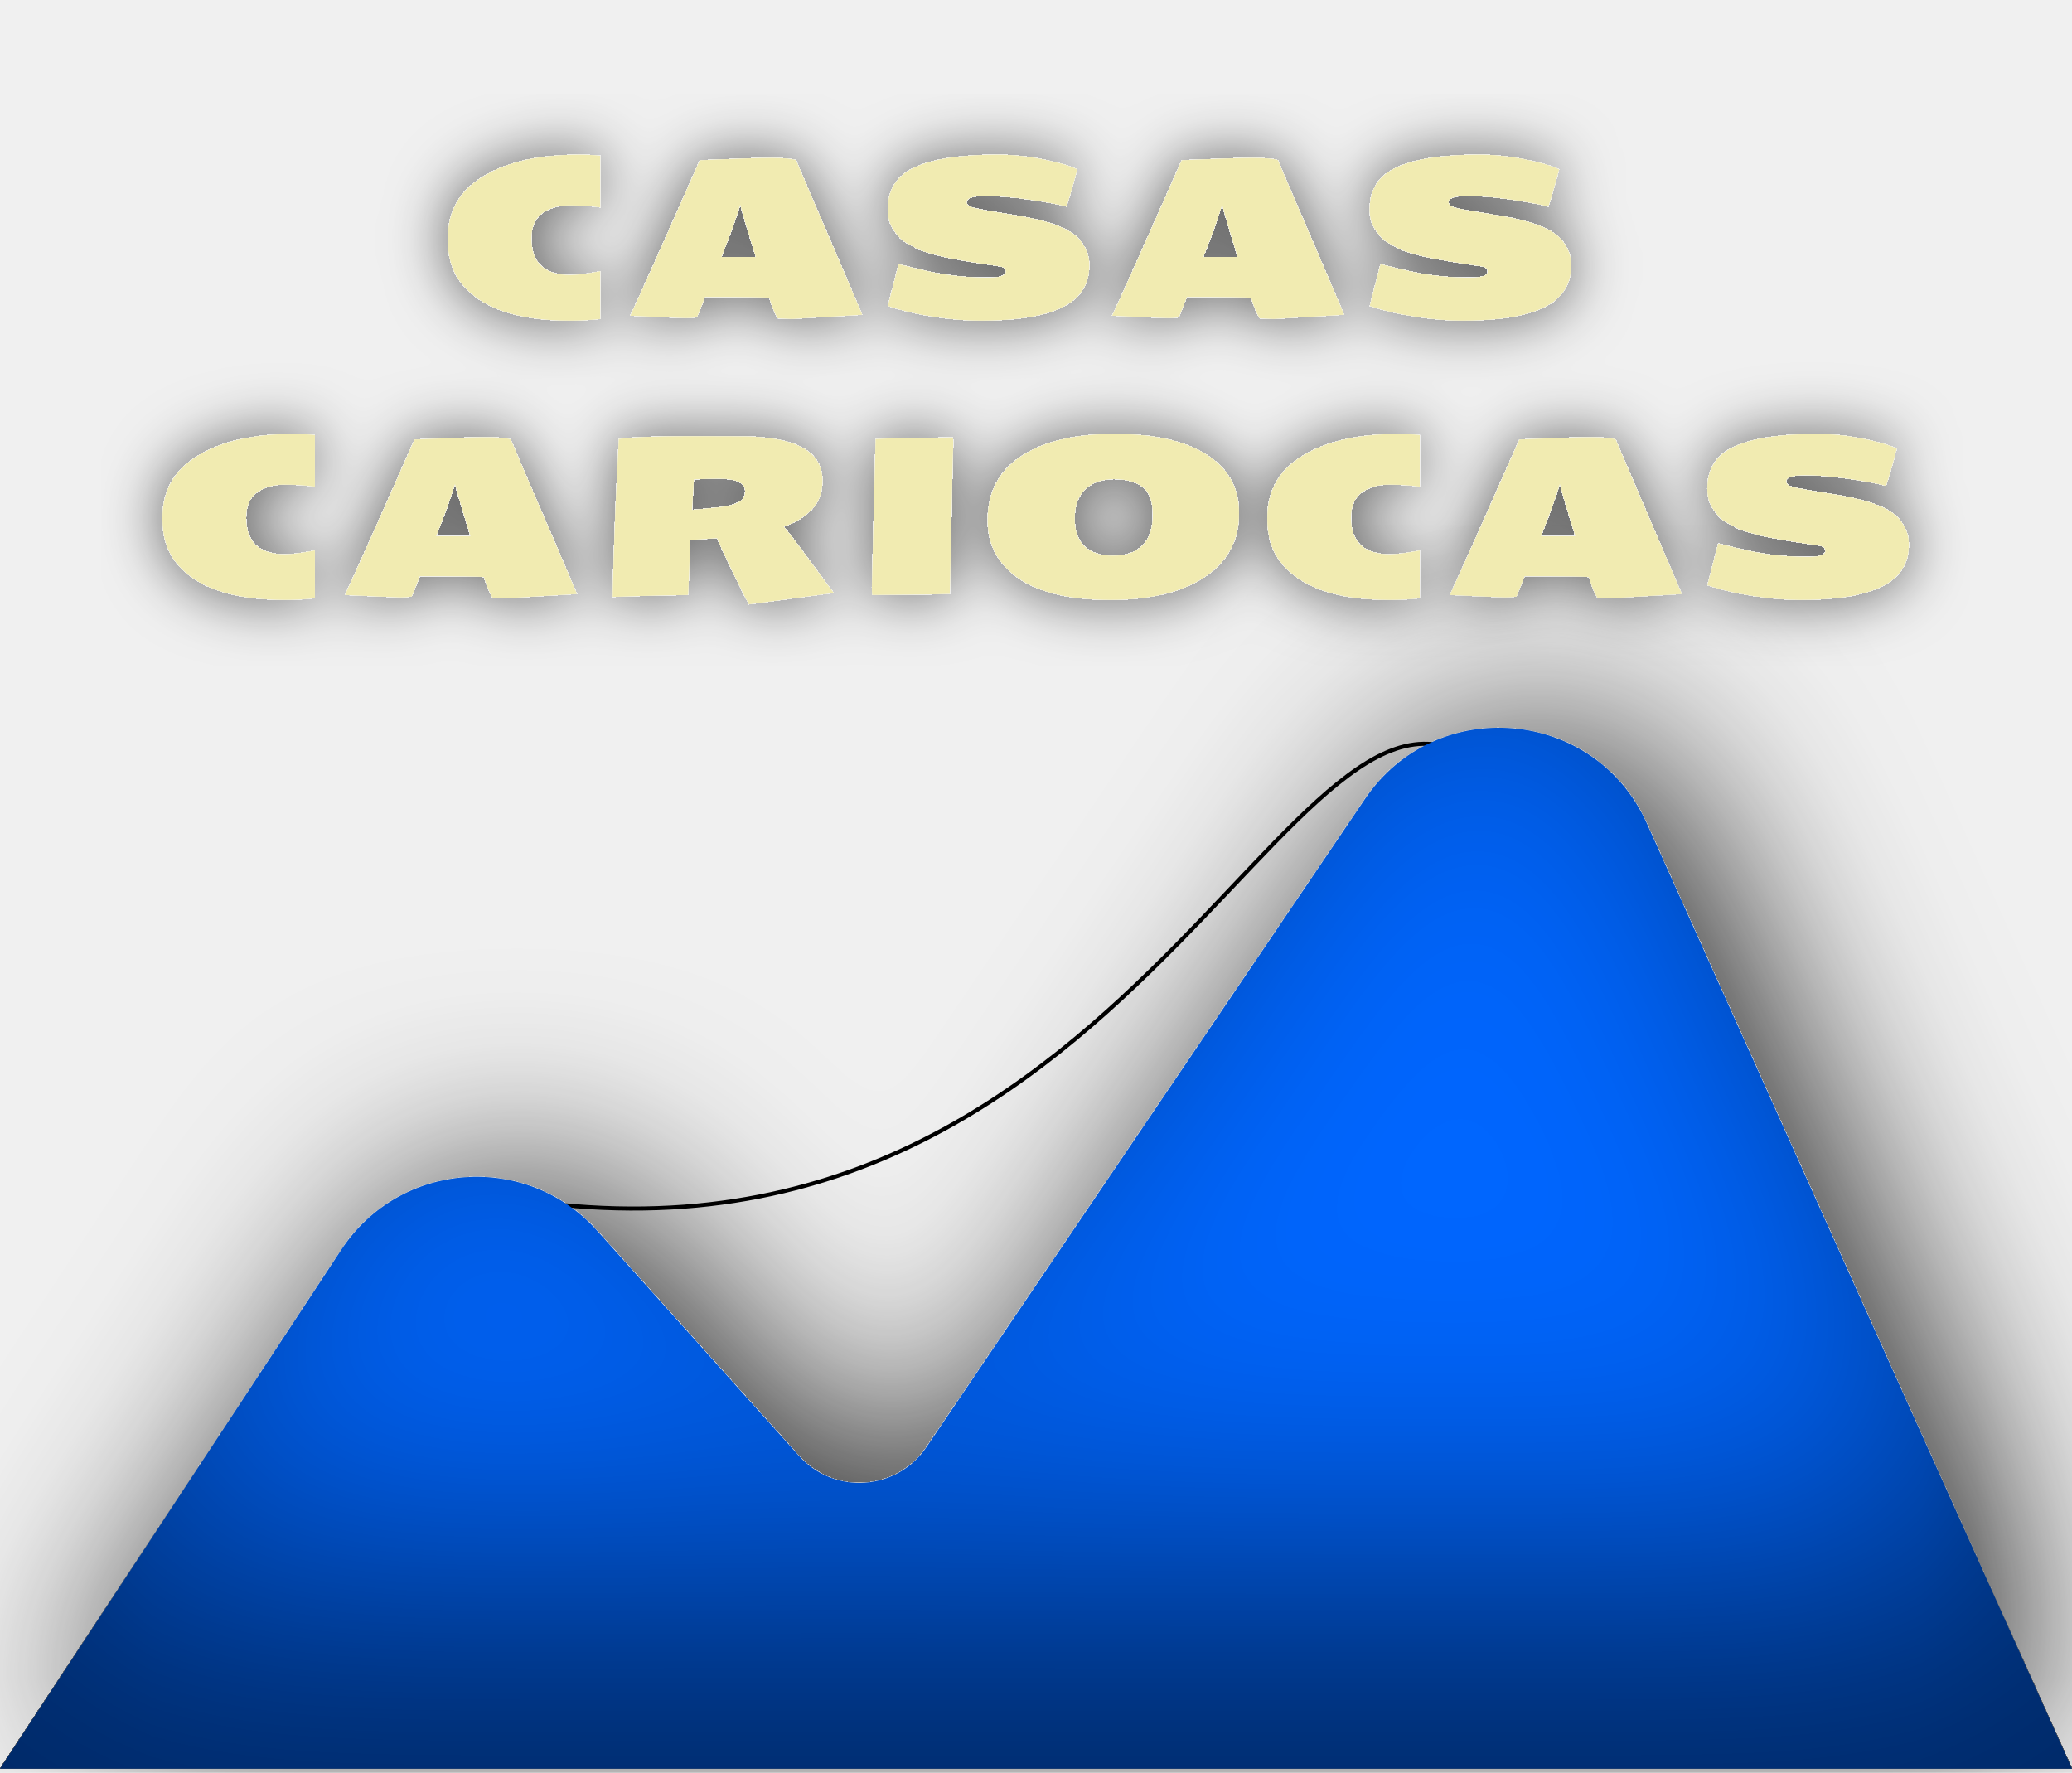
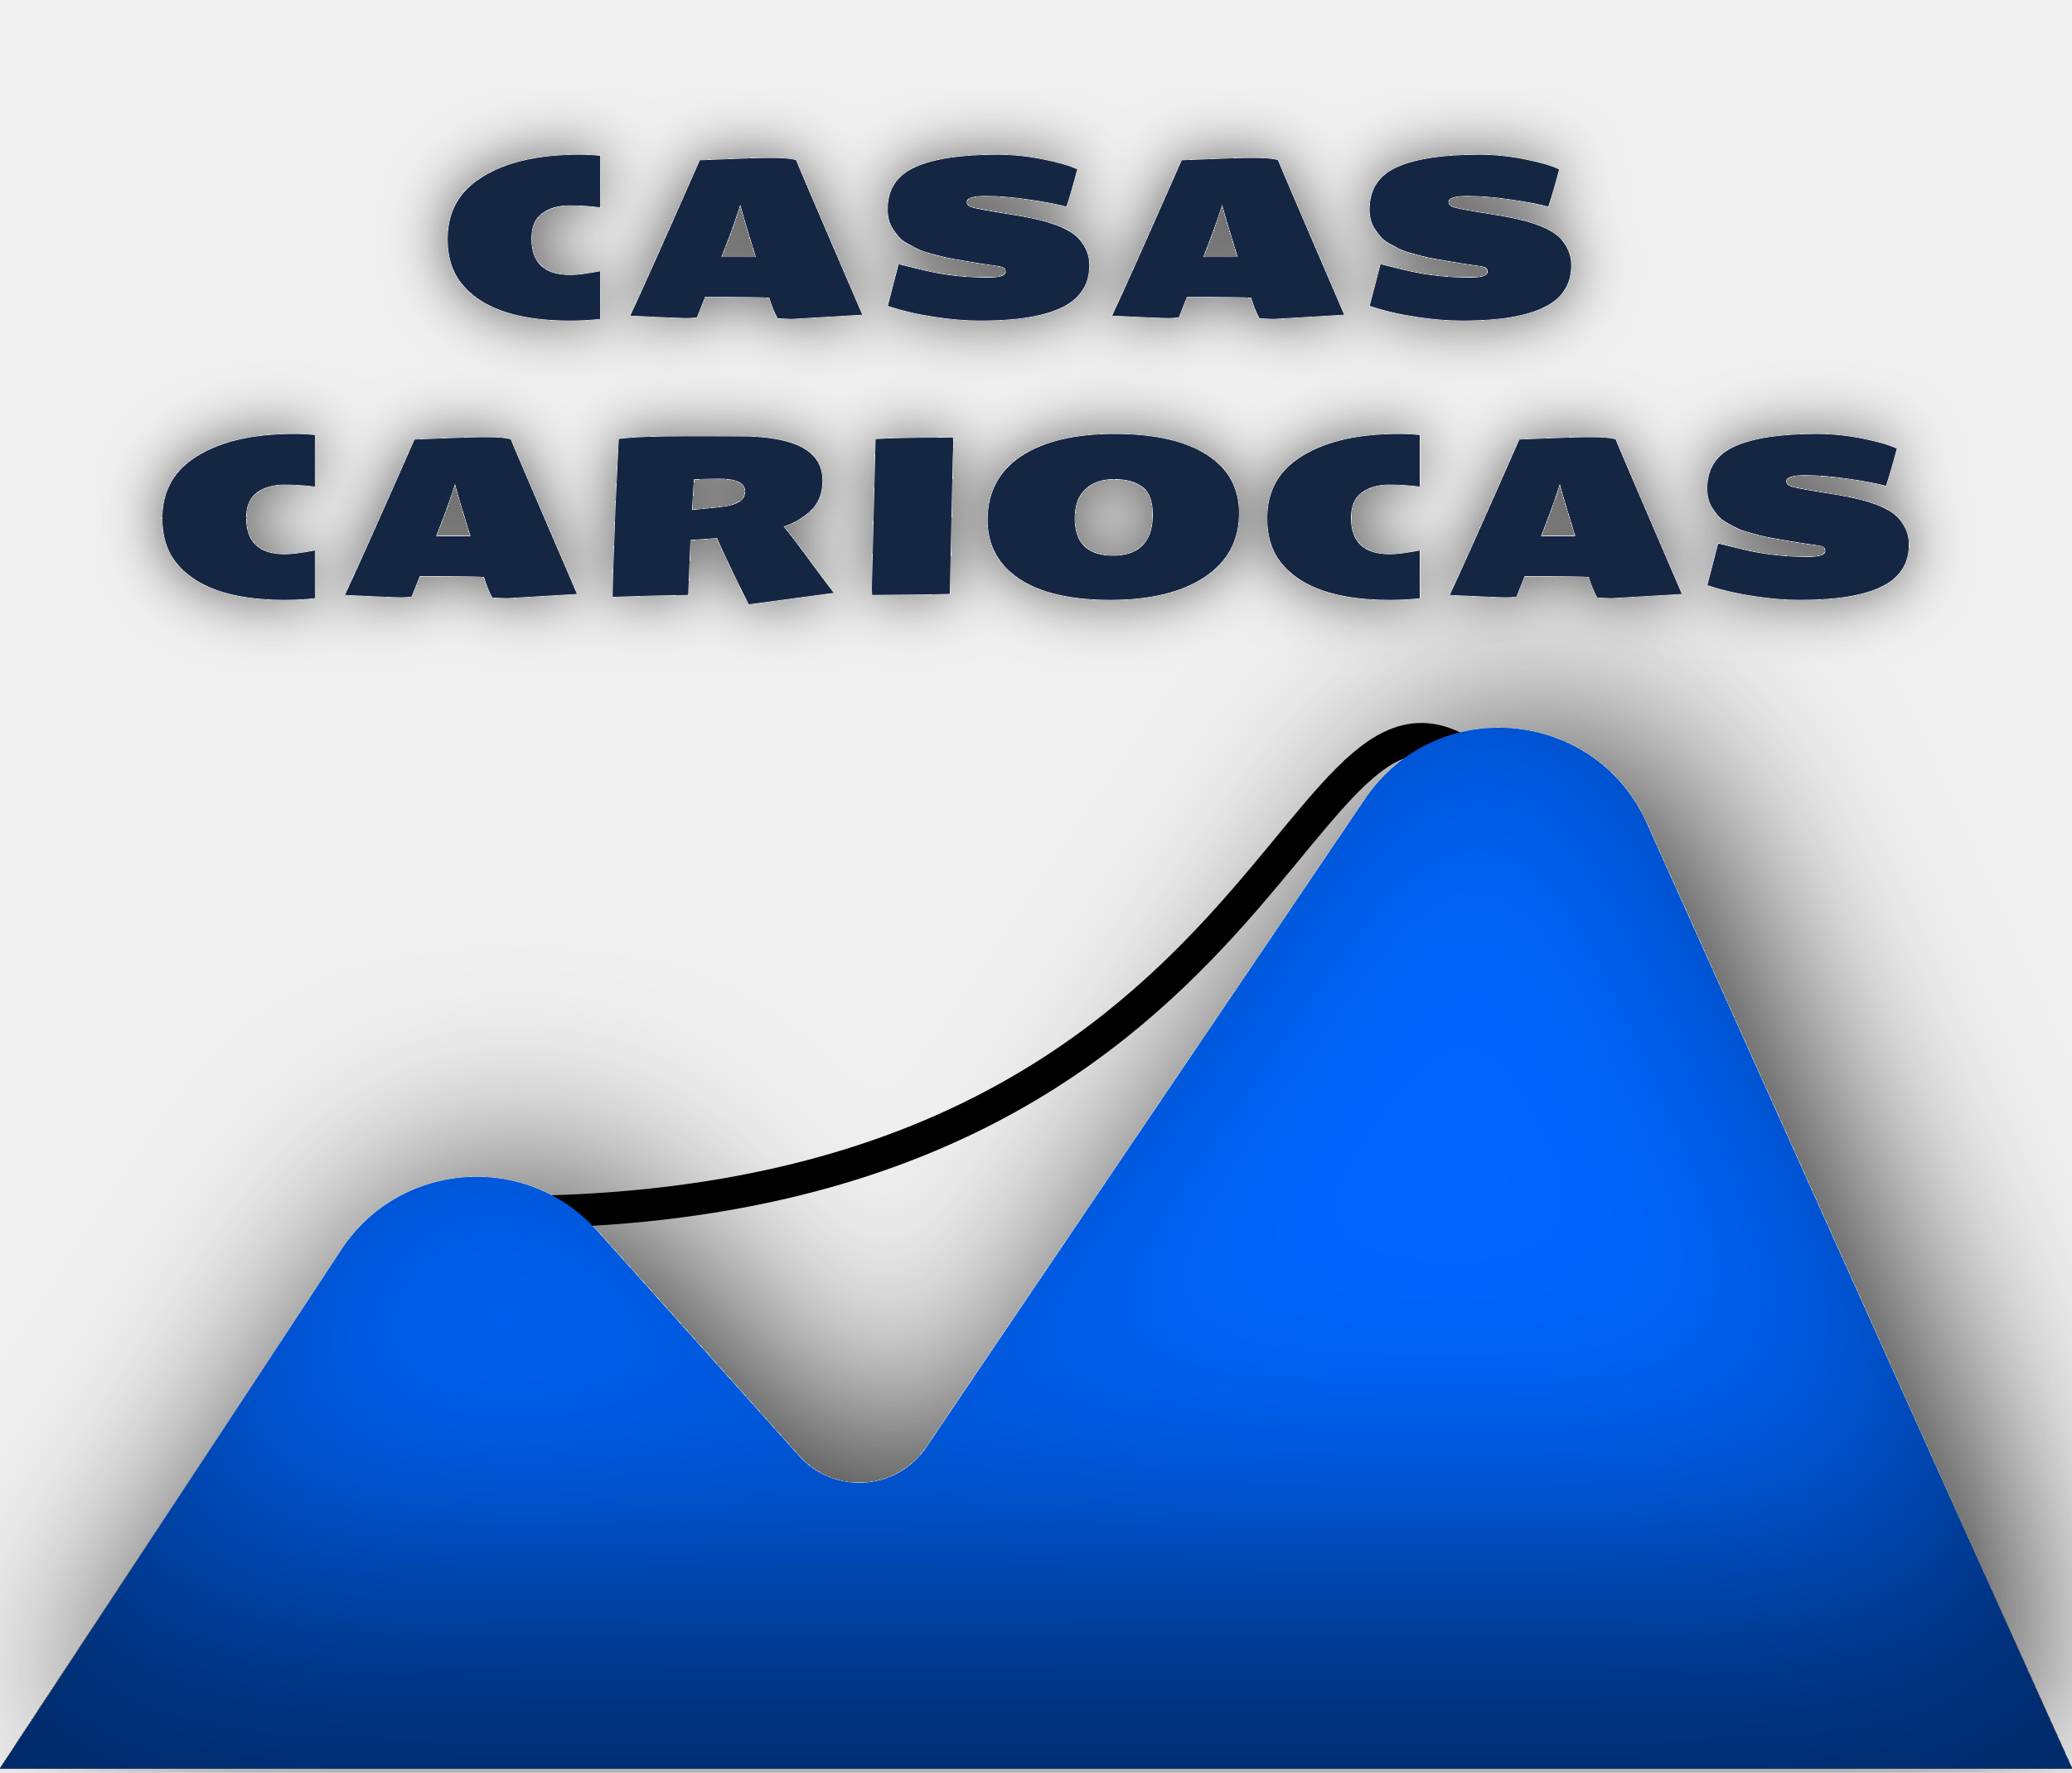
<svg xmlns="http://www.w3.org/2000/svg" width="512" height="438" viewBox="0 0 512 438" fill="none">
  <g clip-path="url(#clip0)">
-     <path d="M112 293.257C279 331.914 319 146.775 367.5 190.5" stroke="black" />
+     <path d="M125 299.5C322 299.5 319 146.775 367.5 190.5" stroke="black" stroke-width="8" />
    <g filter="url(#filter0_di)">
      <path d="M0 437L84.338 308.781C98.757 286.859 130.024 284.524 147.539 304.061L197.453 359.735C206.138 369.423 221.616 368.369 228.908 357.593L337.311 197.392C354.864 171.452 394.07 174.836 406.919 203.399L512 437H0Z" fill="#0066FF" />
    </g>
    <g filter="url(#filter1_d)">
-       <path d="M110.631 59.094C110.631 52.792 113.12 47.913 118.097 44.458C124.059 40.304 132.402 38.227 143.126 38.227C144.988 38.227 146.716 38.317 148.31 38.496V51.225C145.964 50.903 143.422 50.742 140.683 50.742C137.961 50.742 135.714 51.395 133.942 52.702C132.187 54.009 131.31 56.086 131.31 58.933C131.31 64.948 134.524 67.956 140.951 67.956C142.58 67.956 145.033 67.643 148.31 67.016V78.806C145.875 79.074 143.386 79.209 140.844 79.209C127.685 79.209 118.688 76.058 113.854 69.755C111.706 66.962 110.631 63.408 110.631 59.094ZM186.767 63.498C184.815 57.214 183.535 52.908 182.926 50.581C181.924 53.732 180.93 56.578 179.945 59.121C178.961 61.663 178.397 63.122 178.253 63.498H186.767ZM174.225 73.354L172.211 78.403C171.298 78.528 170.394 78.591 169.499 78.591C168.603 78.591 164.02 78.394 155.749 78C157.807 73.685 163.537 60.884 172.936 39.597C174.064 39.561 176.579 39.462 180.482 39.301C184.403 39.122 187.814 39.033 190.714 39.033C193.615 39.033 195.611 39.212 196.703 39.57C196.811 39.928 201.51 50.903 210.802 72.495L213.058 77.758C201.671 78.457 195.862 78.806 195.629 78.806C195.414 78.806 194.259 78.752 192.165 78.644C191.359 77.194 190.67 75.502 190.097 73.569C188.951 73.426 183.66 73.354 174.225 73.354ZM258.524 77.409C256.251 78.054 253.798 78.51 251.166 78.779C248.534 79.065 245.508 79.209 242.089 79.209C238.669 79.209 234.927 78.895 230.863 78.269C226.799 77.66 222.977 76.765 219.396 75.583C219.468 75.279 220.336 71.922 222.001 65.512C222.001 65.387 222.073 65.324 222.216 65.324C225.438 66.13 227.909 66.721 229.628 67.097C234.193 68.099 239.072 68.601 244.264 68.601C247.111 68.601 248.534 68.108 248.534 67.124C248.534 66.676 248.391 66.363 248.104 66.184C247.818 65.987 247.317 65.835 246.601 65.727C245.884 65.62 244.73 65.45 243.136 65.217C241.543 64.966 240.325 64.769 239.484 64.626C238.642 64.483 237.461 64.277 235.939 64.008C234.417 63.74 233.253 63.498 232.448 63.283C231.66 63.068 230.639 62.791 229.386 62.451C228.151 62.093 227.193 61.734 226.513 61.377C225.832 61.018 225.045 60.589 224.149 60.087C223.254 59.586 222.574 59.049 222.108 58.476C221.607 57.903 221.124 57.259 220.658 56.542C219.799 55.236 219.369 53.633 219.369 51.735C219.369 46.794 221.643 43.312 226.19 41.289C230.738 39.248 237.488 38.227 246.439 38.227C250.128 38.227 253.887 38.612 257.719 39.382C261.568 40.152 264.388 40.975 266.178 41.852C265.176 45.648 264.289 48.71 263.52 51.037C261.389 50.446 258.31 49.864 254.281 49.291C250.253 48.701 246.672 48.405 243.539 48.405C240.424 48.405 238.866 48.907 238.866 49.909C238.866 50.482 239.26 50.912 240.048 51.198C240.854 51.467 242.76 51.852 245.768 52.353C248.794 52.836 250.826 53.168 251.864 53.347C259.599 54.672 264.558 56.623 266.742 59.201C268.354 61.117 269.159 63.176 269.159 65.378C269.177 67.58 268.747 69.46 267.87 71.018C267.011 72.575 265.811 73.864 264.271 74.885C262.732 75.905 260.816 76.747 258.524 77.409ZM305.844 63.498C303.892 57.214 302.612 52.908 302.003 50.581C301.001 53.732 300.007 56.578 299.022 59.121C298.038 61.663 297.474 63.122 297.331 63.498H305.844ZM293.302 73.354L291.288 78.403C290.375 78.528 289.471 78.591 288.576 78.591C287.681 78.591 283.097 78.394 274.826 78C276.885 73.685 282.614 60.884 292.013 39.597C293.141 39.561 295.657 39.462 299.56 39.301C303.48 39.122 306.891 39.033 309.792 39.033C312.692 39.033 314.688 39.212 315.78 39.57C315.888 39.928 320.587 50.903 329.879 72.495L332.135 77.758C320.749 78.457 314.939 78.806 314.706 78.806C314.491 78.806 313.336 78.752 311.242 78.644C310.436 77.194 309.747 75.502 309.174 73.569C308.028 73.426 302.737 73.354 293.302 73.354ZM377.602 77.409C375.328 78.054 372.875 78.51 370.243 78.779C367.611 79.065 364.586 79.209 361.166 79.209C357.746 79.209 354.005 78.895 349.94 78.269C345.876 77.66 342.054 76.765 338.473 75.583C338.545 75.279 339.413 71.922 341.078 65.512C341.078 65.387 341.15 65.324 341.293 65.324C344.516 66.13 346.986 66.721 348.705 67.097C353.271 68.099 358.149 68.601 363.341 68.601C366.188 68.601 367.611 68.108 367.611 67.124C367.611 66.676 367.468 66.363 367.182 66.184C366.895 65.987 366.394 65.835 365.678 65.727C364.962 65.62 363.807 65.45 362.213 65.217C360.62 64.966 359.403 64.769 358.561 64.626C357.72 64.483 356.538 64.277 355.016 64.008C353.494 63.74 352.331 63.498 351.525 63.283C350.737 63.068 349.717 62.791 348.463 62.451C347.228 62.093 346.27 61.734 345.59 61.377C344.91 61.018 344.122 60.589 343.227 60.087C342.331 59.586 341.651 59.049 341.186 58.476C340.684 57.903 340.201 57.259 339.735 56.542C338.876 55.236 338.446 53.633 338.446 51.735C338.446 46.794 340.72 43.312 345.268 41.289C349.815 39.248 356.565 38.227 365.517 38.227C369.205 38.227 372.965 38.612 376.796 39.382C380.645 40.152 383.465 40.975 385.255 41.852C384.253 45.648 383.367 48.71 382.597 51.037C380.466 50.446 377.387 49.864 373.358 49.291C369.33 48.701 365.749 48.405 362.616 48.405C359.501 48.405 357.943 48.907 357.943 49.909C357.943 50.482 358.337 50.912 359.125 51.198C359.931 51.467 361.837 51.852 364.845 52.353C367.871 52.836 369.903 53.168 370.941 53.347C378.676 54.672 383.635 56.623 385.819 59.201C387.431 61.117 388.236 63.176 388.236 65.378C388.254 67.58 387.825 69.46 386.947 71.018C386.088 72.575 384.888 73.864 383.349 74.885C381.809 75.905 379.893 76.747 377.602 77.409ZM40.136 128.094C40.136 121.792 42.624 116.913 47.602 113.458C53.563 109.304 61.907 107.227 72.631 107.227C74.493 107.227 76.221 107.317 77.814 107.496V120.225C75.469 119.903 72.926 119.742 70.187 119.742C67.466 119.742 65.219 120.395 63.446 121.702C61.692 123.009 60.815 125.086 60.815 127.933C60.815 133.948 64.028 136.956 70.456 136.956C72.085 136.956 74.538 136.643 77.814 136.016V147.806C75.379 148.074 72.891 148.208 70.348 148.208C57.189 148.208 48.192 145.057 43.358 138.755C41.21 135.962 40.136 132.409 40.136 128.094ZM116.271 132.498C114.319 126.214 113.039 121.908 112.431 119.581C111.428 122.732 110.434 125.578 109.45 128.121C108.465 130.663 107.901 132.122 107.758 132.498H116.271ZM103.729 142.354L101.715 147.403C100.802 147.528 99.898 147.591 99.003 147.591C98.108 147.591 93.524 147.394 85.253 147C87.312 142.685 93.041 129.884 102.44 108.597C103.568 108.561 106.084 108.462 109.987 108.301C113.908 108.122 117.318 108.033 120.219 108.033C123.119 108.033 125.115 108.212 126.208 108.57C126.315 108.928 131.015 119.903 140.307 141.495L142.562 146.758C131.176 147.457 125.366 147.806 125.133 147.806C124.918 147.806 123.764 147.752 121.669 147.645C120.863 146.194 120.174 144.502 119.601 142.569C118.455 142.426 113.165 142.354 103.729 142.354ZM184.135 121.38C184.135 119.303 181.968 118.265 177.636 118.265C176.239 118.265 174.18 118.318 171.459 118.426L171.002 125.999C171.754 125.91 172.954 125.793 174.601 125.65C176.266 125.507 177.788 125.337 179.167 125.14C180.545 124.925 181.718 124.54 182.685 123.985C183.651 123.412 184.135 122.544 184.135 121.38ZM185.048 149.31C184.385 148.074 183.069 145.433 181.1 141.387C179.149 137.341 177.842 134.53 177.179 132.955L170.6 133.411L170.062 146.758C170.062 146.902 170 146.982 169.875 147C164.432 147.09 160.368 147.179 157.682 147.269L151.398 147.483C151.398 144.869 151.577 138.925 151.935 129.651L152.096 125.22L152.902 108.462C152.92 108.48 153.027 108.471 153.224 108.436C156.304 108.006 161.872 107.791 169.928 107.791C177.985 107.791 183.052 107.809 185.128 107.845C187.223 107.916 189.282 108.113 191.305 108.436C199.254 109.707 203.229 113.135 203.229 118.721C203.229 121.854 202.271 124.325 200.355 126.133C198.458 127.924 196.22 129.249 193.642 130.108C194.787 131.415 196.981 134.288 200.221 138.729C203.48 143.151 205.413 145.738 206.022 146.49L185.048 149.31ZM230.783 108.14L235.456 108.086C235.527 108.534 235.563 109.008 235.563 109.51L235.429 113.108L234.704 146.731L229.574 146.866C229.574 146.866 224.892 146.91 215.529 147C215.475 146.481 215.448 145.818 215.448 145.013C215.448 145.013 215.753 132.838 216.361 108.489C220.318 108.257 225.125 108.14 230.783 108.14ZM275.121 137.305C278.272 137.305 280.68 136.455 282.345 134.754C284.028 133.053 284.87 130.538 284.87 127.208C284.87 123.86 284.019 121.55 282.318 120.279C280.618 119.008 278.272 118.372 275.282 118.372C272.292 118.372 269.92 119.205 268.166 120.87C266.429 122.517 265.561 124.916 265.561 128.067C265.561 134.226 268.747 137.305 275.121 137.305ZM244.049 128.497C244.049 121.657 246.815 116.403 252.348 112.732C257.898 109.062 265.578 107.227 275.39 107.227C285.201 107.227 292.783 108.928 298.136 112.33C303.489 115.731 306.166 120.547 306.166 126.778C306.166 133.528 303.328 138.791 297.653 142.569C291.977 146.329 284.225 148.208 274.396 148.208C264.567 148.208 257.047 146.463 251.837 142.972C246.645 139.463 244.049 134.638 244.049 128.497ZM313.148 128.094C313.148 121.792 315.637 116.913 320.614 113.458C326.576 109.304 334.919 107.227 345.644 107.227C347.506 107.227 349.233 107.317 350.827 107.496V120.225C348.481 119.903 345.939 119.742 343.2 119.742C340.478 119.742 338.231 120.395 336.459 121.702C334.704 123.009 333.827 125.086 333.827 127.933C333.827 133.948 337.041 136.956 343.468 136.956C345.097 136.956 347.55 136.643 350.827 136.016V147.806C348.392 148.074 345.903 148.208 343.361 148.208C330.202 148.208 321.205 145.057 316.371 138.755C314.223 135.962 313.148 132.409 313.148 128.094ZM389.284 132.498C387.332 126.214 386.052 121.908 385.443 119.581C384.441 122.732 383.447 125.578 382.462 128.121C381.478 130.663 380.914 132.122 380.771 132.498H389.284ZM376.742 142.354L374.728 147.403C373.815 147.528 372.911 147.591 372.016 147.591C371.12 147.591 366.537 147.394 358.266 147C360.325 142.685 366.054 129.884 375.453 108.597C376.581 108.561 379.097 108.462 383 108.301C386.92 108.122 390.331 108.033 393.231 108.033C396.132 108.033 398.128 108.212 399.22 108.57C399.328 108.928 404.027 119.903 413.319 141.495L415.575 146.758C404.188 147.457 398.379 147.806 398.146 147.806C397.931 147.806 396.776 147.752 394.682 147.645C393.876 146.194 393.187 144.502 392.614 142.569C391.468 142.426 386.177 142.354 376.742 142.354ZM461.042 146.409C458.768 147.054 456.315 147.51 453.683 147.779C451.051 148.065 448.026 148.208 444.606 148.208C441.186 148.208 437.444 147.895 433.38 147.269C429.316 146.66 425.494 145.765 421.913 144.583C421.985 144.279 422.853 140.922 424.518 134.512C424.518 134.387 424.59 134.324 424.733 134.324C427.956 135.13 430.426 135.721 432.145 136.097C436.71 137.099 441.589 137.601 446.781 137.601C449.628 137.601 451.051 137.108 451.051 136.124C451.051 135.676 450.908 135.363 450.622 135.184C450.335 134.987 449.834 134.834 449.118 134.727C448.402 134.62 447.247 134.45 445.653 134.217C444.06 133.966 442.842 133.769 442.001 133.626C441.16 133.483 439.978 133.277 438.456 133.008C436.934 132.74 435.771 132.498 434.965 132.283C434.177 132.068 433.157 131.791 431.903 131.451C430.668 131.093 429.71 130.735 429.03 130.376C428.349 130.018 427.562 129.589 426.667 129.087C425.771 128.586 425.091 128.049 424.625 127.476C424.124 126.903 423.641 126.259 423.175 125.542C422.316 124.236 421.886 122.633 421.886 120.735C421.886 115.794 424.16 112.312 428.708 110.289C433.255 108.248 440.005 107.227 448.957 107.227C452.645 107.227 456.404 107.612 460.236 108.382C464.085 109.152 466.905 109.975 468.695 110.853C467.693 114.648 466.806 117.71 466.037 120.037C463.906 119.446 460.827 118.864 456.798 118.292C452.77 117.701 449.189 117.405 446.056 117.405C442.941 117.405 441.383 117.907 441.383 118.909C441.383 119.482 441.777 119.912 442.565 120.198C443.371 120.467 445.277 120.852 448.285 121.353C451.311 121.836 453.343 122.168 454.381 122.347C462.116 123.672 467.075 125.623 469.259 128.201C470.871 130.117 471.676 132.176 471.676 134.378C471.694 136.58 471.264 138.46 470.387 140.018C469.528 141.575 468.328 142.864 466.789 143.885C465.249 144.905 463.333 145.747 461.042 146.409Z" fill="#F1EBB1" />
+       <path d="M110.631 59.094C110.631 52.792 113.12 47.913 118.097 44.458C124.059 40.304 132.402 38.227 143.126 38.227C144.988 38.227 146.716 38.317 148.31 38.496V51.225C145.964 50.903 143.422 50.742 140.683 50.742C137.961 50.742 135.714 51.395 133.942 52.702C132.187 54.009 131.31 56.086 131.31 58.933C131.31 64.948 134.524 67.956 140.951 67.956C142.58 67.956 145.033 67.643 148.31 67.016V78.806C145.875 79.074 143.386 79.209 140.844 79.209C127.685 79.209 118.688 76.058 113.854 69.755C111.706 66.962 110.631 63.408 110.631 59.094ZM186.767 63.498C184.815 57.214 183.535 52.908 182.926 50.581C181.924 53.732 180.93 56.578 179.945 59.121C178.961 61.663 178.397 63.122 178.253 63.498H186.767ZM174.225 73.354L172.211 78.403C171.298 78.528 170.394 78.591 169.499 78.591C168.603 78.591 164.02 78.394 155.749 78C157.807 73.685 163.537 60.884 172.936 39.597C174.064 39.561 176.579 39.462 180.482 39.301C184.403 39.122 187.814 39.033 190.714 39.033C193.615 39.033 195.611 39.212 196.703 39.57C196.811 39.928 201.51 50.903 210.802 72.495L213.058 77.758C201.671 78.457 195.862 78.806 195.629 78.806C195.414 78.806 194.259 78.752 192.165 78.644C191.359 77.194 190.67 75.502 190.097 73.569C188.951 73.426 183.66 73.354 174.225 73.354ZM258.524 77.409C256.251 78.054 253.798 78.51 251.166 78.779C248.534 79.065 245.508 79.209 242.089 79.209C238.669 79.209 234.927 78.895 230.863 78.269C226.799 77.66 222.977 76.765 219.396 75.583C219.468 75.279 220.336 71.922 222.001 65.512C222.001 65.387 222.073 65.324 222.216 65.324C225.438 66.13 227.909 66.721 229.628 67.097C234.193 68.099 239.072 68.601 244.264 68.601C247.111 68.601 248.534 68.108 248.534 67.124C248.534 66.676 248.391 66.363 248.104 66.184C247.818 65.987 247.317 65.835 246.601 65.727C245.884 65.62 244.73 65.45 243.136 65.217C241.543 64.966 240.325 64.769 239.484 64.626C238.642 64.483 237.461 64.277 235.939 64.008C234.417 63.74 233.253 63.498 232.448 63.283C231.66 63.068 230.639 62.791 229.386 62.451C228.151 62.093 227.193 61.734 226.513 61.377C225.832 61.018 225.045 60.589 224.149 60.087C223.254 59.586 222.574 59.049 222.108 58.476C221.607 57.903 221.124 57.259 220.658 56.542C219.799 55.236 219.369 53.633 219.369 51.735C219.369 46.794 221.643 43.312 226.19 41.289C230.738 39.248 237.488 38.227 246.439 38.227C250.128 38.227 253.887 38.612 257.719 39.382C261.568 40.152 264.388 40.975 266.178 41.852C265.176 45.648 264.289 48.71 263.52 51.037C261.389 50.446 258.31 49.864 254.281 49.291C250.253 48.701 246.672 48.405 243.539 48.405C240.424 48.405 238.866 48.907 238.866 49.909C238.866 50.482 239.26 50.912 240.048 51.198C240.854 51.467 242.76 51.852 245.768 52.353C248.794 52.836 250.826 53.168 251.864 53.347C259.599 54.672 264.558 56.623 266.742 59.201C268.354 61.117 269.159 63.176 269.159 65.378C269.177 67.58 268.747 69.46 267.87 71.018C267.011 72.575 265.811 73.864 264.271 74.885C262.732 75.905 260.816 76.747 258.524 77.409ZM305.844 63.498C303.892 57.214 302.612 52.908 302.003 50.581C301.001 53.732 300.007 56.578 299.022 59.121C298.038 61.663 297.474 63.122 297.331 63.498H305.844ZM293.302 73.354L291.288 78.403C290.375 78.528 289.471 78.591 288.576 78.591C287.681 78.591 283.097 78.394 274.826 78C276.885 73.685 282.614 60.884 292.013 39.597C293.141 39.561 295.657 39.462 299.56 39.301C303.48 39.122 306.891 39.033 309.792 39.033C312.692 39.033 314.688 39.212 315.78 39.57C315.888 39.928 320.587 50.903 329.879 72.495L332.135 77.758C320.749 78.457 314.939 78.806 314.706 78.806C314.491 78.806 313.336 78.752 311.242 78.644C310.436 77.194 309.747 75.502 309.174 73.569C308.028 73.426 302.737 73.354 293.302 73.354ZM377.602 77.409C375.328 78.054 372.875 78.51 370.243 78.779C367.611 79.065 364.586 79.209 361.166 79.209C357.746 79.209 354.005 78.895 349.94 78.269C345.876 77.66 342.054 76.765 338.473 75.583C338.545 75.279 339.413 71.922 341.078 65.512C341.078 65.387 341.15 65.324 341.293 65.324C344.516 66.13 346.986 66.721 348.705 67.097C353.271 68.099 358.149 68.601 363.341 68.601C366.188 68.601 367.611 68.108 367.611 67.124C367.611 66.676 367.468 66.363 367.182 66.184C366.895 65.987 366.394 65.835 365.678 65.727C364.962 65.62 363.807 65.45 362.213 65.217C360.62 64.966 359.403 64.769 358.561 64.626C357.72 64.483 356.538 64.277 355.016 64.008C353.494 63.74 352.331 63.498 351.525 63.283C350.737 63.068 349.717 62.791 348.463 62.451C347.228 62.093 346.27 61.734 345.59 61.377C344.91 61.018 344.122 60.589 343.227 60.087C342.331 59.586 341.651 59.049 341.186 58.476C340.684 57.903 340.201 57.259 339.735 56.542C338.876 55.236 338.446 53.633 338.446 51.735C338.446 46.794 340.72 43.312 345.268 41.289C349.815 39.248 356.565 38.227 365.517 38.227C369.205 38.227 372.965 38.612 376.796 39.382C380.645 40.152 383.465 40.975 385.255 41.852C384.253 45.648 383.367 48.71 382.597 51.037C380.466 50.446 377.387 49.864 373.358 49.291C369.33 48.701 365.749 48.405 362.616 48.405C359.501 48.405 357.943 48.907 357.943 49.909C357.943 50.482 358.337 50.912 359.125 51.198C359.931 51.467 361.837 51.852 364.845 52.353C367.871 52.836 369.903 53.168 370.941 53.347C378.676 54.672 383.635 56.623 385.819 59.201C387.431 61.117 388.236 63.176 388.236 65.378C388.254 67.58 387.825 69.46 386.947 71.018C386.088 72.575 384.888 73.864 383.349 74.885C381.809 75.905 379.893 76.747 377.602 77.409ZM40.136 128.094C40.136 121.792 42.624 116.913 47.602 113.458C53.563 109.304 61.907 107.227 72.631 107.227C74.493 107.227 76.221 107.317 77.814 107.496V120.225C75.469 119.903 72.926 119.742 70.187 119.742C67.466 119.742 65.219 120.395 63.446 121.702C61.692 123.009 60.815 125.086 60.815 127.933C60.815 133.948 64.028 136.956 70.456 136.956C72.085 136.956 74.538 136.643 77.814 136.016V147.806C75.379 148.074 72.891 148.208 70.348 148.208C57.189 148.208 48.192 145.057 43.358 138.755C41.21 135.962 40.136 132.409 40.136 128.094ZM116.271 132.498C114.319 126.214 113.039 121.908 112.431 119.581C111.428 122.732 110.434 125.578 109.45 128.121C108.465 130.663 107.901 132.122 107.758 132.498H116.271ZM103.729 142.354L101.715 147.403C100.802 147.528 99.898 147.591 99.003 147.591C98.108 147.591 93.524 147.394 85.253 147C87.312 142.685 93.041 129.884 102.44 108.597C103.568 108.561 106.084 108.462 109.987 108.301C113.908 108.122 117.318 108.033 120.219 108.033C123.119 108.033 125.115 108.212 126.208 108.57C126.315 108.928 131.015 119.903 140.307 141.495L142.562 146.758C131.176 147.457 125.366 147.806 125.133 147.806C124.918 147.806 123.764 147.752 121.669 147.645C120.863 146.194 120.174 144.502 119.601 142.569C118.455 142.426 113.165 142.354 103.729 142.354ZM184.135 121.38C184.135 119.303 181.968 118.265 177.636 118.265C176.239 118.265 174.18 118.318 171.459 118.426L171.002 125.999C171.754 125.91 172.954 125.793 174.601 125.65C176.266 125.507 177.788 125.337 179.167 125.14C180.545 124.925 181.718 124.54 182.685 123.985C183.651 123.412 184.135 122.544 184.135 121.38ZM185.048 149.31C184.385 148.074 183.069 145.433 181.1 141.387C179.149 137.341 177.842 134.53 177.179 132.955L170.6 133.411L170.062 146.758C170.062 146.902 170 146.982 169.875 147C164.432 147.09 160.368 147.179 157.682 147.269L151.398 147.483C151.398 144.869 151.577 138.925 151.935 129.651L152.096 125.22L152.902 108.462C152.92 108.48 153.027 108.471 153.224 108.436C156.304 108.006 161.872 107.791 169.928 107.791C177.985 107.791 183.052 107.809 185.128 107.845C187.223 107.916 189.282 108.113 191.305 108.436C199.254 109.707 203.229 113.135 203.229 118.721C203.229 121.854 202.271 124.325 200.355 126.133C198.458 127.924 196.22 129.249 193.642 130.108C194.787 131.415 196.981 134.288 200.221 138.729C203.48 143.151 205.413 145.738 206.022 146.49L185.048 149.31ZM230.783 108.14L235.456 108.086C235.527 108.534 235.563 109.008 235.563 109.51L235.429 113.108L234.704 146.731L229.574 146.866C229.574 146.866 224.892 146.91 215.529 147C215.475 146.481 215.448 145.818 215.448 145.013C215.448 145.013 215.753 132.838 216.361 108.489C220.318 108.257 225.125 108.14 230.783 108.14ZM275.121 137.305C278.272 137.305 280.68 136.455 282.345 134.754C284.028 133.053 284.87 130.538 284.87 127.208C284.87 123.86 284.019 121.55 282.318 120.279C280.618 119.008 278.272 118.372 275.282 118.372C272.292 118.372 269.92 119.205 268.166 120.87C266.429 122.517 265.561 124.916 265.561 128.067C265.561 134.226 268.747 137.305 275.121 137.305ZM244.049 128.497C244.049 121.657 246.815 116.403 252.348 112.732C257.898 109.062 265.578 107.227 275.39 107.227C285.201 107.227 292.783 108.928 298.136 112.33C303.489 115.731 306.166 120.547 306.166 126.778C306.166 133.528 303.328 138.791 297.653 142.569C291.977 146.329 284.225 148.208 274.396 148.208C264.567 148.208 257.047 146.463 251.837 142.972C246.645 139.463 244.049 134.638 244.049 128.497ZM313.148 128.094C313.148 121.792 315.637 116.913 320.614 113.458C326.576 109.304 334.919 107.227 345.644 107.227C347.506 107.227 349.233 107.317 350.827 107.496V120.225C348.481 119.903 345.939 119.742 343.2 119.742C340.478 119.742 338.231 120.395 336.459 121.702C334.704 123.009 333.827 125.086 333.827 127.933C333.827 133.948 337.041 136.956 343.468 136.956C345.097 136.956 347.55 136.643 350.827 136.016V147.806C348.392 148.074 345.903 148.208 343.361 148.208C330.202 148.208 321.205 145.057 316.371 138.755C314.223 135.962 313.148 132.409 313.148 128.094ZM389.284 132.498C387.332 126.214 386.052 121.908 385.443 119.581C384.441 122.732 383.447 125.578 382.462 128.121C381.478 130.663 380.914 132.122 380.771 132.498H389.284ZM376.742 142.354L374.728 147.403C373.815 147.528 372.911 147.591 372.016 147.591C371.12 147.591 366.537 147.394 358.266 147C360.325 142.685 366.054 129.884 375.453 108.597C376.581 108.561 379.097 108.462 383 108.301C386.92 108.122 390.331 108.033 393.231 108.033C396.132 108.033 398.128 108.212 399.22 108.57C399.328 108.928 404.027 119.903 413.319 141.495L415.575 146.758C404.188 147.457 398.379 147.806 398.146 147.806C397.931 147.806 396.776 147.752 394.682 147.645C393.876 146.194 393.187 144.502 392.614 142.569C391.468 142.426 386.177 142.354 376.742 142.354ZM461.042 146.409C458.768 147.054 456.315 147.51 453.683 147.779C451.051 148.065 448.026 148.208 444.606 148.208C441.186 148.208 437.444 147.895 433.38 147.269C429.316 146.66 425.494 145.765 421.913 144.583C421.985 144.279 422.853 140.922 424.518 134.512C424.518 134.387 424.59 134.324 424.733 134.324C427.956 135.13 430.426 135.721 432.145 136.097C436.71 137.099 441.589 137.601 446.781 137.601C449.628 137.601 451.051 137.108 451.051 136.124C451.051 135.676 450.908 135.363 450.622 135.184C450.335 134.987 449.834 134.834 449.118 134.727C448.402 134.62 447.247 134.45 445.653 134.217C444.06 133.966 442.842 133.769 442.001 133.626C441.16 133.483 439.978 133.277 438.456 133.008C436.934 132.74 435.771 132.498 434.965 132.283C434.177 132.068 433.157 131.791 431.903 131.451C430.668 131.093 429.71 130.735 429.03 130.376C428.349 130.018 427.562 129.589 426.667 129.087C425.771 128.586 425.091 128.049 424.625 127.476C424.124 126.903 423.641 126.259 423.175 125.542C422.316 124.236 421.886 122.633 421.886 120.735C421.886 115.794 424.16 112.312 428.708 110.289C433.255 108.248 440.005 107.227 448.957 107.227C452.645 107.227 456.404 107.612 460.236 108.382C464.085 109.152 466.905 109.975 468.695 110.853C467.693 114.648 466.806 117.71 466.037 120.037C463.906 119.446 460.827 118.864 456.798 118.292C452.77 117.701 449.189 117.405 446.056 117.405C442.941 117.405 441.383 117.907 441.383 118.909C441.383 119.482 441.777 119.912 442.565 120.198C443.371 120.467 445.277 120.852 448.285 121.353C451.311 121.836 453.343 122.168 454.381 122.347C462.116 123.672 467.075 125.623 469.259 128.201C470.871 130.117 471.676 132.176 471.676 134.378C471.694 136.58 471.264 138.46 470.387 140.018C469.528 141.575 468.328 142.864 466.789 143.885C465.249 144.905 463.333 145.747 461.042 146.409Z" fill="#152642" />
    </g>
  </g>
  <defs>
    <filter id="filter0_di" x="-40" y="129.806" width="612" height="357.194" filterUnits="userSpaceOnUse" color-interpolation-filters="sRGB">
      <feFlood flood-opacity="0" result="BackgroundImageFix" />
      <feColorMatrix in="SourceAlpha" type="matrix" values="0 0 0 0 0 0 0 0 0 0 0 0 0 0 0 0 0 0 127 0" result="hardAlpha" />
      <feOffset dx="10" />
      <feGaussianBlur stdDeviation="25" />
      <feComposite in2="hardAlpha" operator="out" />
      <feColorMatrix type="matrix" values="0 0 0 0 0 0 0 0 0 0 0 0 0 0 0 0 0 0 0.8 0" />
      <feBlend mode="normal" in2="BackgroundImageFix" result="effect1_dropShadow" />
      <feBlend mode="normal" in="SourceGraphic" in2="effect1_dropShadow" result="shape" />
      <feColorMatrix in="SourceAlpha" type="matrix" values="0 0 0 0 0 0 0 0 0 0 0 0 0 0 0 0 0 0 127 0" result="hardAlpha" />
      <feOffset dy="-50" />
      <feGaussianBlur stdDeviation="40" />
      <feComposite in2="hardAlpha" operator="arithmetic" k2="-1" k3="1" />
      <feColorMatrix type="matrix" values="0 0 0 0 0 0 0 0 0 0 0 0 0 0 0 0 0 0 0.6 0" />
      <feBlend mode="normal" in2="shape" result="effect2_innerShadow" />
    </filter>
    <filter id="filter1_d" x="25.136" y="23.227" width="461.541" height="141.083" filterUnits="userSpaceOnUse" color-interpolation-filters="sRGB">
      <feFlood flood-opacity="0" result="BackgroundImageFix" />
      <feColorMatrix in="SourceAlpha" type="matrix" values="0 0 0 0 0 0 0 0 0 0 0 0 0 0 0 0 0 0 127 0" result="hardAlpha" />
      <feOffset />
      <feGaussianBlur stdDeviation="7.5" />
      <feComposite in2="hardAlpha" operator="out" />
      <feColorMatrix type="matrix" values="0 0 0 0 0 0 0 0 0 0 0 0 0 0 0 0 0 0 0.6 0" />
      <feBlend mode="normal" in2="BackgroundImageFix" result="effect1_dropShadow" />
      <feBlend mode="normal" in="SourceGraphic" in2="effect1_dropShadow" result="shape" />
    </filter>
    <clipPath id="clip0">
      <rect width="512" height="438" fill="white" />
    </clipPath>
  </defs>
</svg>
